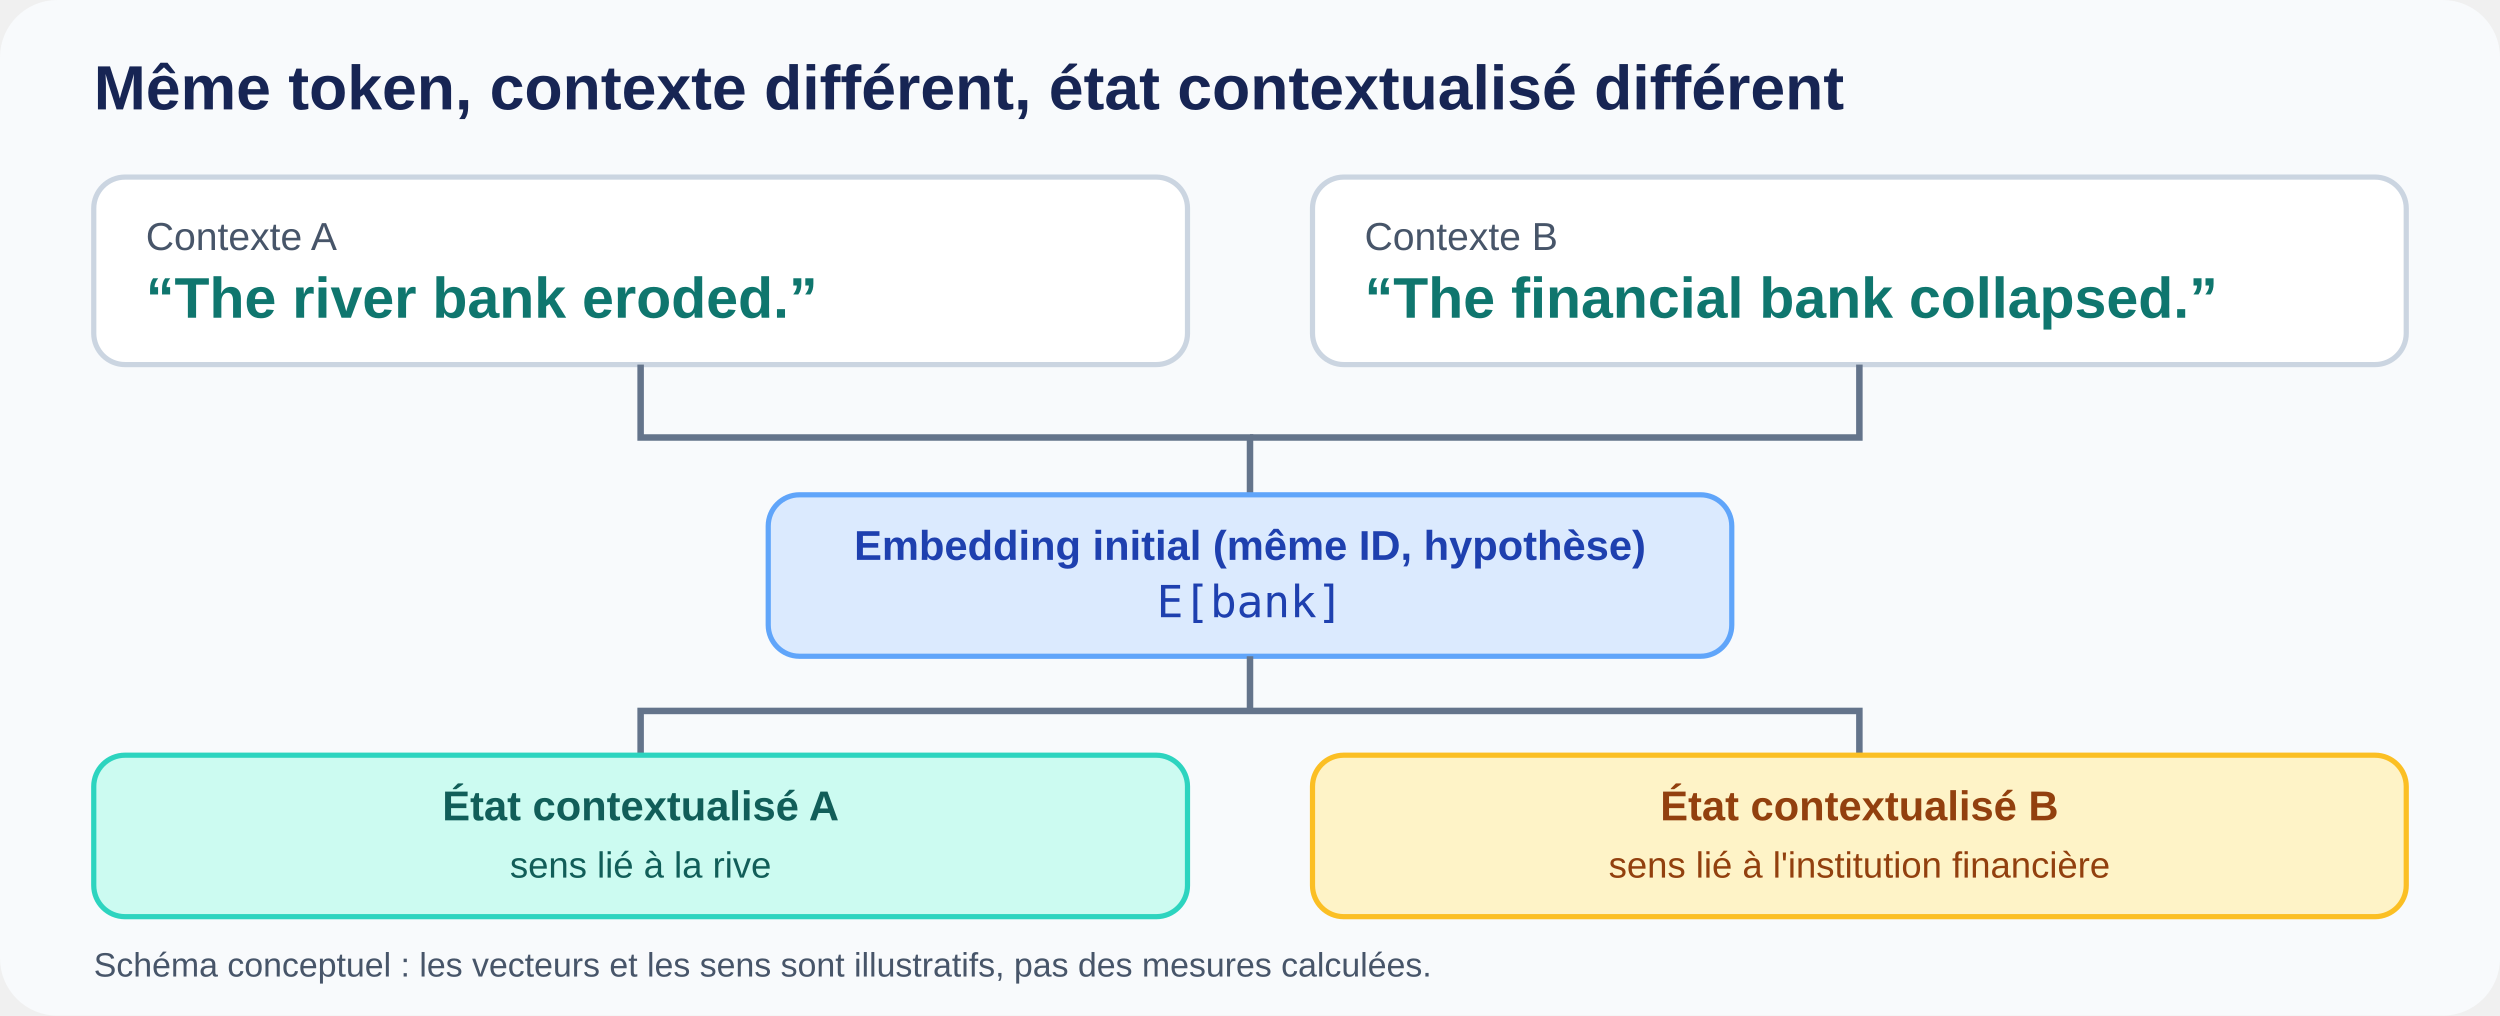
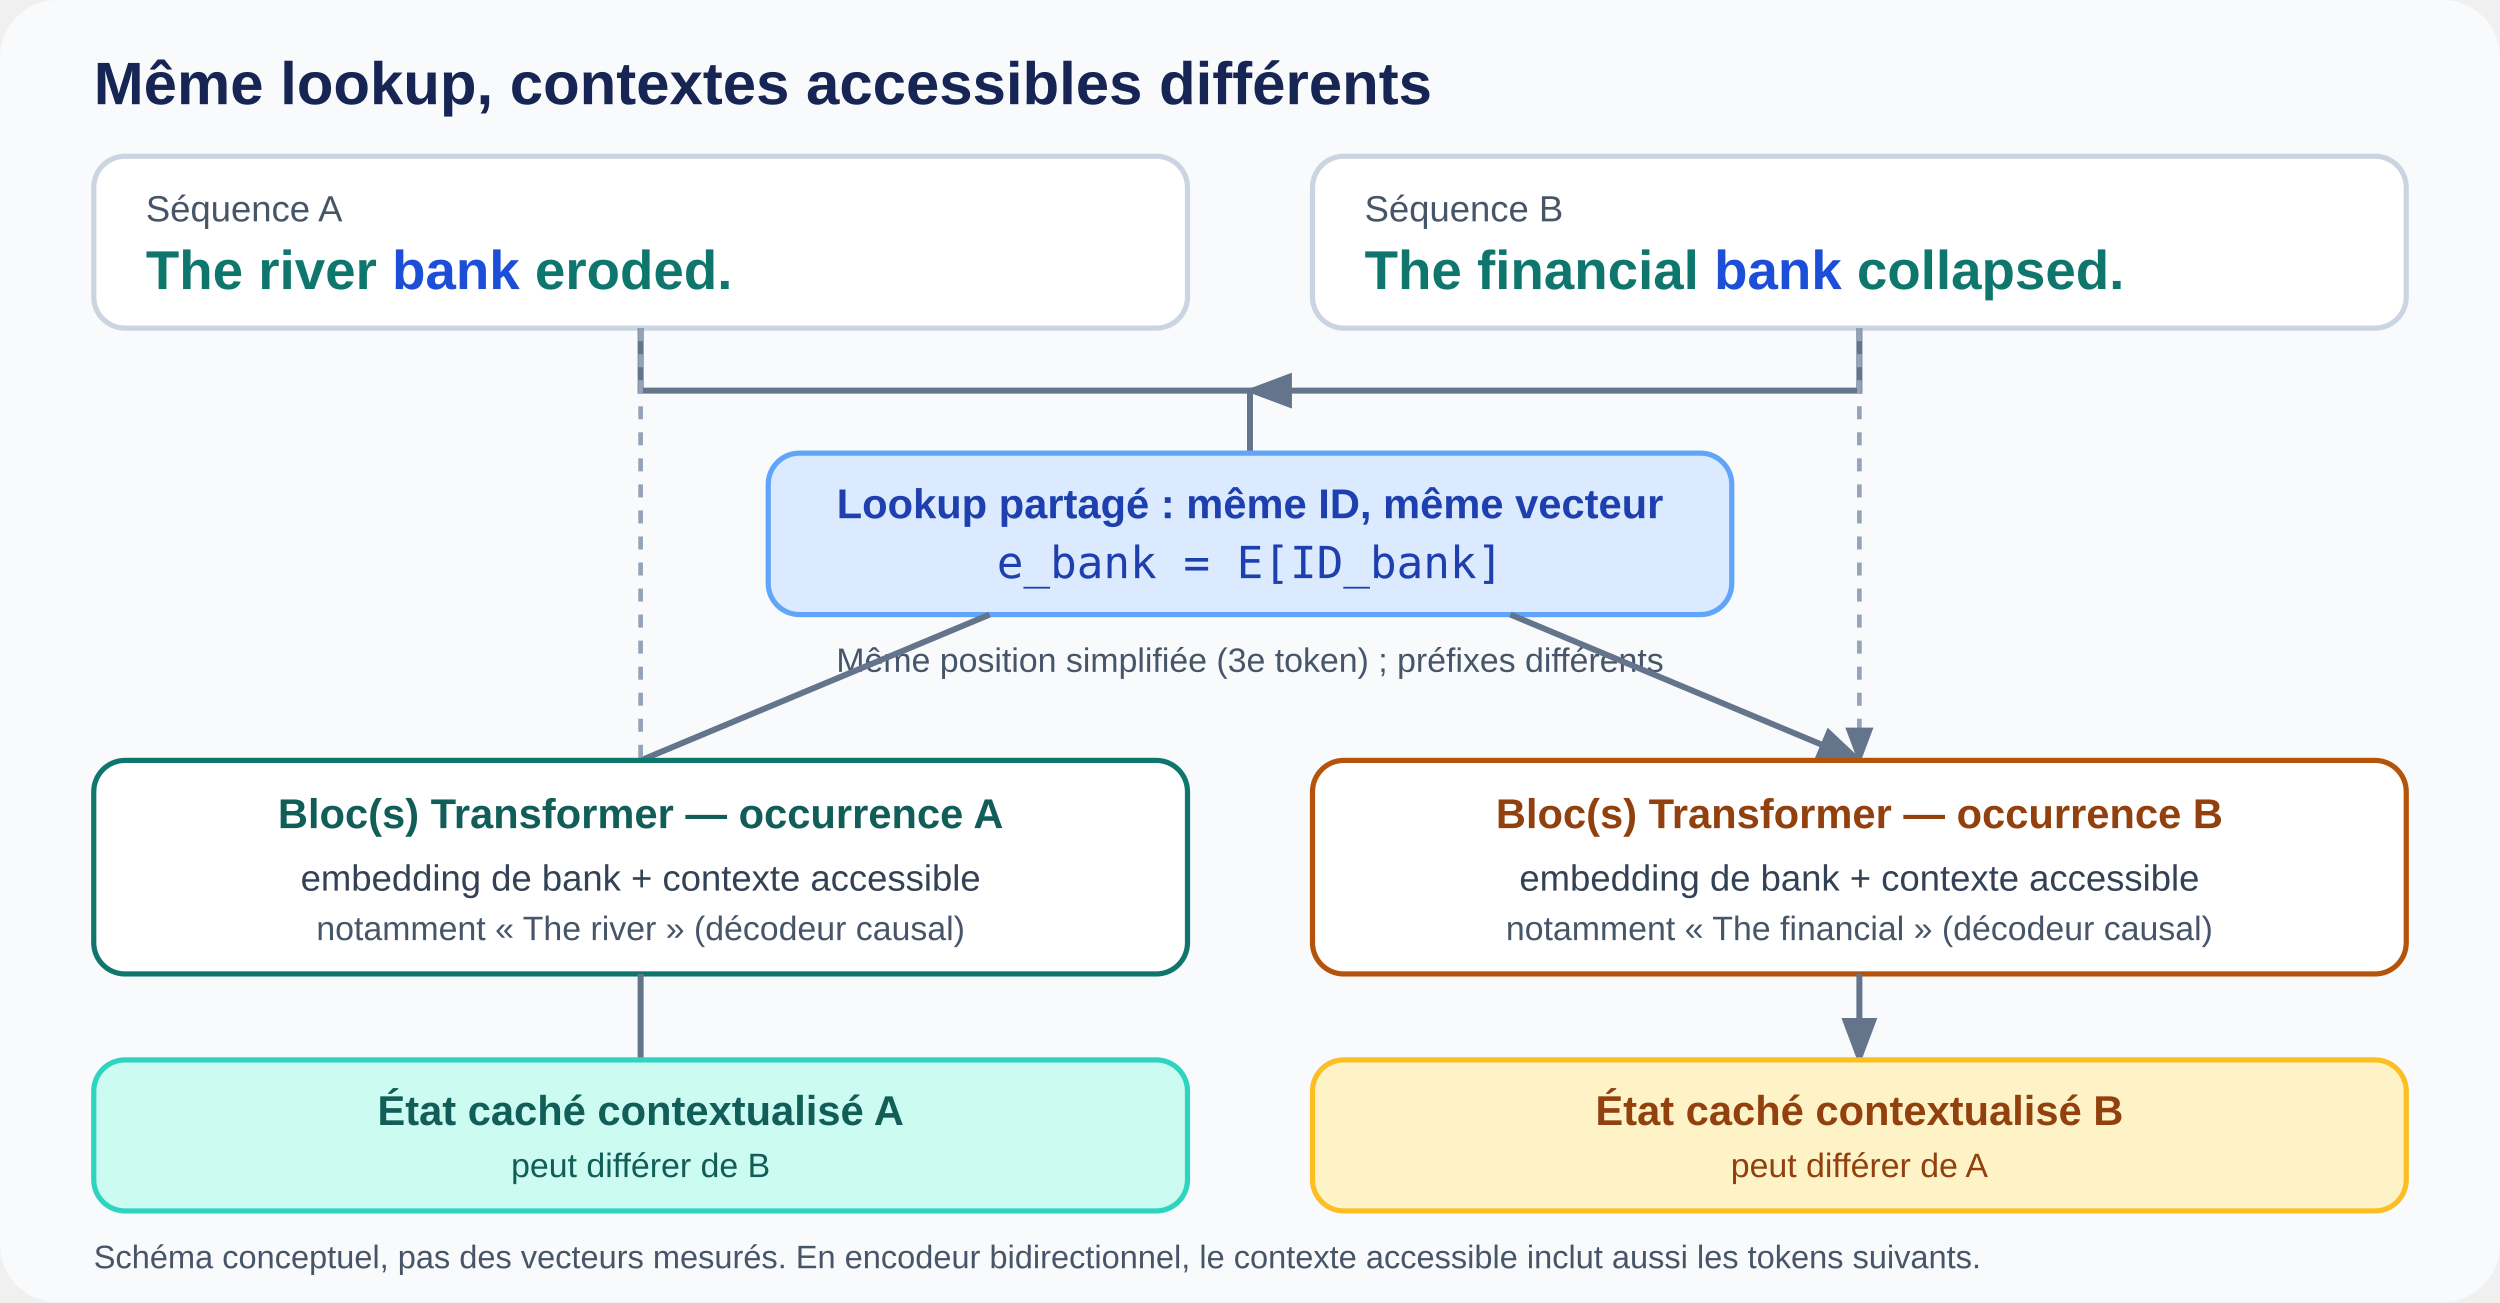
- <svg xmlns="http://www.w3.org/2000/svg" viewBox="0 0 960 390" role="img" aria-labelledby="title desc">
-   <rect width="960" height="390" rx="22" fill="#f8fafc" />
-   <text x="36" y="42" font-family="Arial,sans-serif" font-size="24" font-weight="700" fill="#172554">Même token, contexte différent, état contextualisé différent</text>
-   <rect x="36" y="68" width="420" height="72" rx="12" fill="#fff" stroke="#cbd5e1" stroke-width="2" />
-   <text x="56" y="96" font-family="Arial,sans-serif" font-size="15" fill="#475569">Contexte A</text>
-   <text x="56" y="122" font-family="Arial,sans-serif" font-size="22" font-weight="700" fill="#0f766e">“The river bank eroded.”</text>
-   <rect x="504" y="68" width="420" height="72" rx="12" fill="#fff" stroke="#cbd5e1" stroke-width="2" />
-   <text x="524" y="96" font-family="Arial,sans-serif" font-size="15" fill="#475569">Contexte B</text>
-   <text x="524" y="122" font-family="Arial,sans-serif" font-size="22" font-weight="700" fill="#0f766e">“The financial bank collapsed.”</text>
-   <path d="M246 140 L246 168 L480 168 L480 190" stroke="#64748b" stroke-width="2.5" fill="none" />
-   <path d="M714 140 L714 168 L480 168" stroke="#64748b" stroke-width="2.5" fill="none" />
-   <rect x="295" y="190" width="370" height="62" rx="12" fill="#dbeafe" stroke="#60a5fa" stroke-width="2" />
-   <text x="480" y="215" text-anchor="middle" font-family="Arial,sans-serif" font-size="16" font-weight="700" fill="#1e40af">Embedding initial (même ID, hypothèse)</text>
-   <text x="480" y="237" text-anchor="middle" font-family="monospace" font-size="17" fill="#1e40af">E[bank]</text>
-   <path d="M480 252 L480 273 L246 273 L246 290 M480 273 L714 273 L714 290" stroke="#64748b" stroke-width="2.5" fill="none" />
-   <rect x="36" y="290" width="420" height="62" rx="12" fill="#ccfbf1" stroke="#2dd4bf" stroke-width="2" />
-   <rect x="504" y="290" width="420" height="62" rx="12" fill="#fef3c7" stroke="#fbbf24" stroke-width="2" />
-   <text x="246" y="315" text-anchor="middle" font-family="Arial,sans-serif" font-size="16" font-weight="700" fill="#115e59">État contextualisé A</text>
-   <text x="246" y="337" text-anchor="middle" font-family="Arial,sans-serif" font-size="14" fill="#115e59">sens lié à la rive</text>
-   <text x="714" y="315" text-anchor="middle" font-family="Arial,sans-serif" font-size="16" font-weight="700" fill="#92400e">État contextualisé B</text>
-   <text x="714" y="337" text-anchor="middle" font-family="Arial,sans-serif" font-size="14" fill="#92400e">sens lié à l'institution financière</text>
-   <text x="36" y="375" font-family="Arial,sans-serif" font-size="13" fill="#475569">Schéma conceptuel : les vecteurs et les sens sont illustratifs, pas des mesures calculées.</text>
+ <svg xmlns="http://www.w3.org/2000/svg" viewBox="0 0 960 500" role="img" aria-labelledby="title desc">
+   <defs>
+     <marker id="arrow" markerWidth="9" markerHeight="9" refX="7" refY="3" orient="auto">
+       <path d="M0 0 L0 6 L8 3 z" fill="#64748b" />
+     </marker>
+   </defs>
+   <rect width="960" height="500" rx="22" fill="#f8fafc" />
+   <text x="36" y="40" font-family="Arial,sans-serif" font-size="23" font-weight="700" fill="#172554">Même lookup, contextes accessibles différents</text>
+   <rect x="36" y="60" width="420" height="66" rx="12" fill="#fff" stroke="#cbd5e1" stroke-width="2" />
+   <text x="56" y="85" font-family="Arial,sans-serif" font-size="14" fill="#475569">Séquence A</text>
+   <text x="56" y="111" font-family="Arial,sans-serif" font-size="21" font-weight="700" fill="#0f766e">The river <tspan fill="#1d4ed8">bank</tspan> eroded.</text>
+   <rect x="504" y="60" width="420" height="66" rx="12" fill="#fff" stroke="#cbd5e1" stroke-width="2" />
+   <text x="524" y="85" font-family="Arial,sans-serif" font-size="14" fill="#475569">Séquence B</text>
+   <text x="524" y="111" font-family="Arial,sans-serif" font-size="21" font-weight="700" fill="#0f766e">The financial <tspan fill="#1d4ed8">bank</tspan> collapsed.</text>
+   <path d="M246 126 L246 150 L480 150 L480 174 M714 126 L714 150 L480 150" fill="none" stroke="#64748b" stroke-width="2.3" marker-end="url(#arrow)" />
+   <rect x="295" y="174" width="370" height="62" rx="12" fill="#dbeafe" stroke="#60a5fa" stroke-width="2" />
+   <text x="480" y="199" text-anchor="middle" font-family="Arial,sans-serif" font-size="16" font-weight="700" fill="#1e40af">Lookup partagé : même ID, même vecteur</text>
+   <text x="480" y="222" text-anchor="middle" font-family="monospace" font-size="17" fill="#1e40af">e_bank = E[ID_bank]</text>
+   <text x="480" y="258" text-anchor="middle" font-family="Arial,sans-serif" font-size="13" fill="#475569">Même position simplifiée (3e token) ; préfixes différents</text>
+   <path d="M380 236 L246 292 M580 236 L714 292" fill="none" stroke="#64748b" stroke-width="2.3" marker-end="url(#arrow)" />
+   <path d="M246 126 L246 292 M714 126 L714 292" fill="none" stroke="#94a3b8" stroke-width="1.8" stroke-dasharray="5 5" marker-end="url(#arrow)" />
+   <rect x="36" y="292" width="420" height="82" rx="12" fill="#fff" stroke="#0f766e" stroke-width="2" />
+   <text x="246" y="318" text-anchor="middle" font-family="Arial,sans-serif" font-size="16" font-weight="700" fill="#115e59">Bloc(s) Transformer — occurrence A</text>
+   <text x="246" y="342" text-anchor="middle" font-family="Arial,sans-serif" font-size="14" fill="#334155">embedding de bank + contexte accessible</text>
+   <text x="246" y="361" text-anchor="middle" font-family="Arial,sans-serif" font-size="13" fill="#475569">notamment « The river » (décodeur causal)</text>
+   <rect x="504" y="292" width="420" height="82" rx="12" fill="#fff" stroke="#b45309" stroke-width="2" />
+   <text x="714" y="318" text-anchor="middle" font-family="Arial,sans-serif" font-size="16" font-weight="700" fill="#92400e">Bloc(s) Transformer — occurrence B</text>
+   <text x="714" y="342" text-anchor="middle" font-family="Arial,sans-serif" font-size="14" fill="#334155">embedding de bank + contexte accessible</text>
+   <text x="714" y="361" text-anchor="middle" font-family="Arial,sans-serif" font-size="13" fill="#475569">notamment « The financial » (décodeur causal)</text>
+   <path d="M246 374 L246 407 M714 374 L714 407" fill="none" stroke="#64748b" stroke-width="2.3" marker-end="url(#arrow)" />
+   <rect x="36" y="407" width="420" height="58" rx="12" fill="#ccfbf1" stroke="#2dd4bf" stroke-width="2" />
+   <rect x="504" y="407" width="420" height="58" rx="12" fill="#fef3c7" stroke="#fbbf24" stroke-width="2" />
+   <text x="246" y="432" text-anchor="middle" font-family="Arial,sans-serif" font-size="16" font-weight="700" fill="#115e59">État caché contextualisé A</text>
+   <text x="714" y="432" text-anchor="middle" font-family="Arial,sans-serif" font-size="16" font-weight="700" fill="#92400e">État caché contextualisé B</text>
+   <text x="246" y="452" text-anchor="middle" font-family="Arial,sans-serif" font-size="13" fill="#115e59">peut différer de B</text>
+   <text x="714" y="452" text-anchor="middle" font-family="Arial,sans-serif" font-size="13" fill="#92400e">peut différer de A</text>
+   <text x="36" y="487" font-family="Arial,sans-serif" font-size="12.5" fill="#475569">Schéma conceptuel, pas des vecteurs mesurés. En encodeur bidirectionnel, le contexte accessible inclut aussi les tokens suivants.</text>
</svg>
